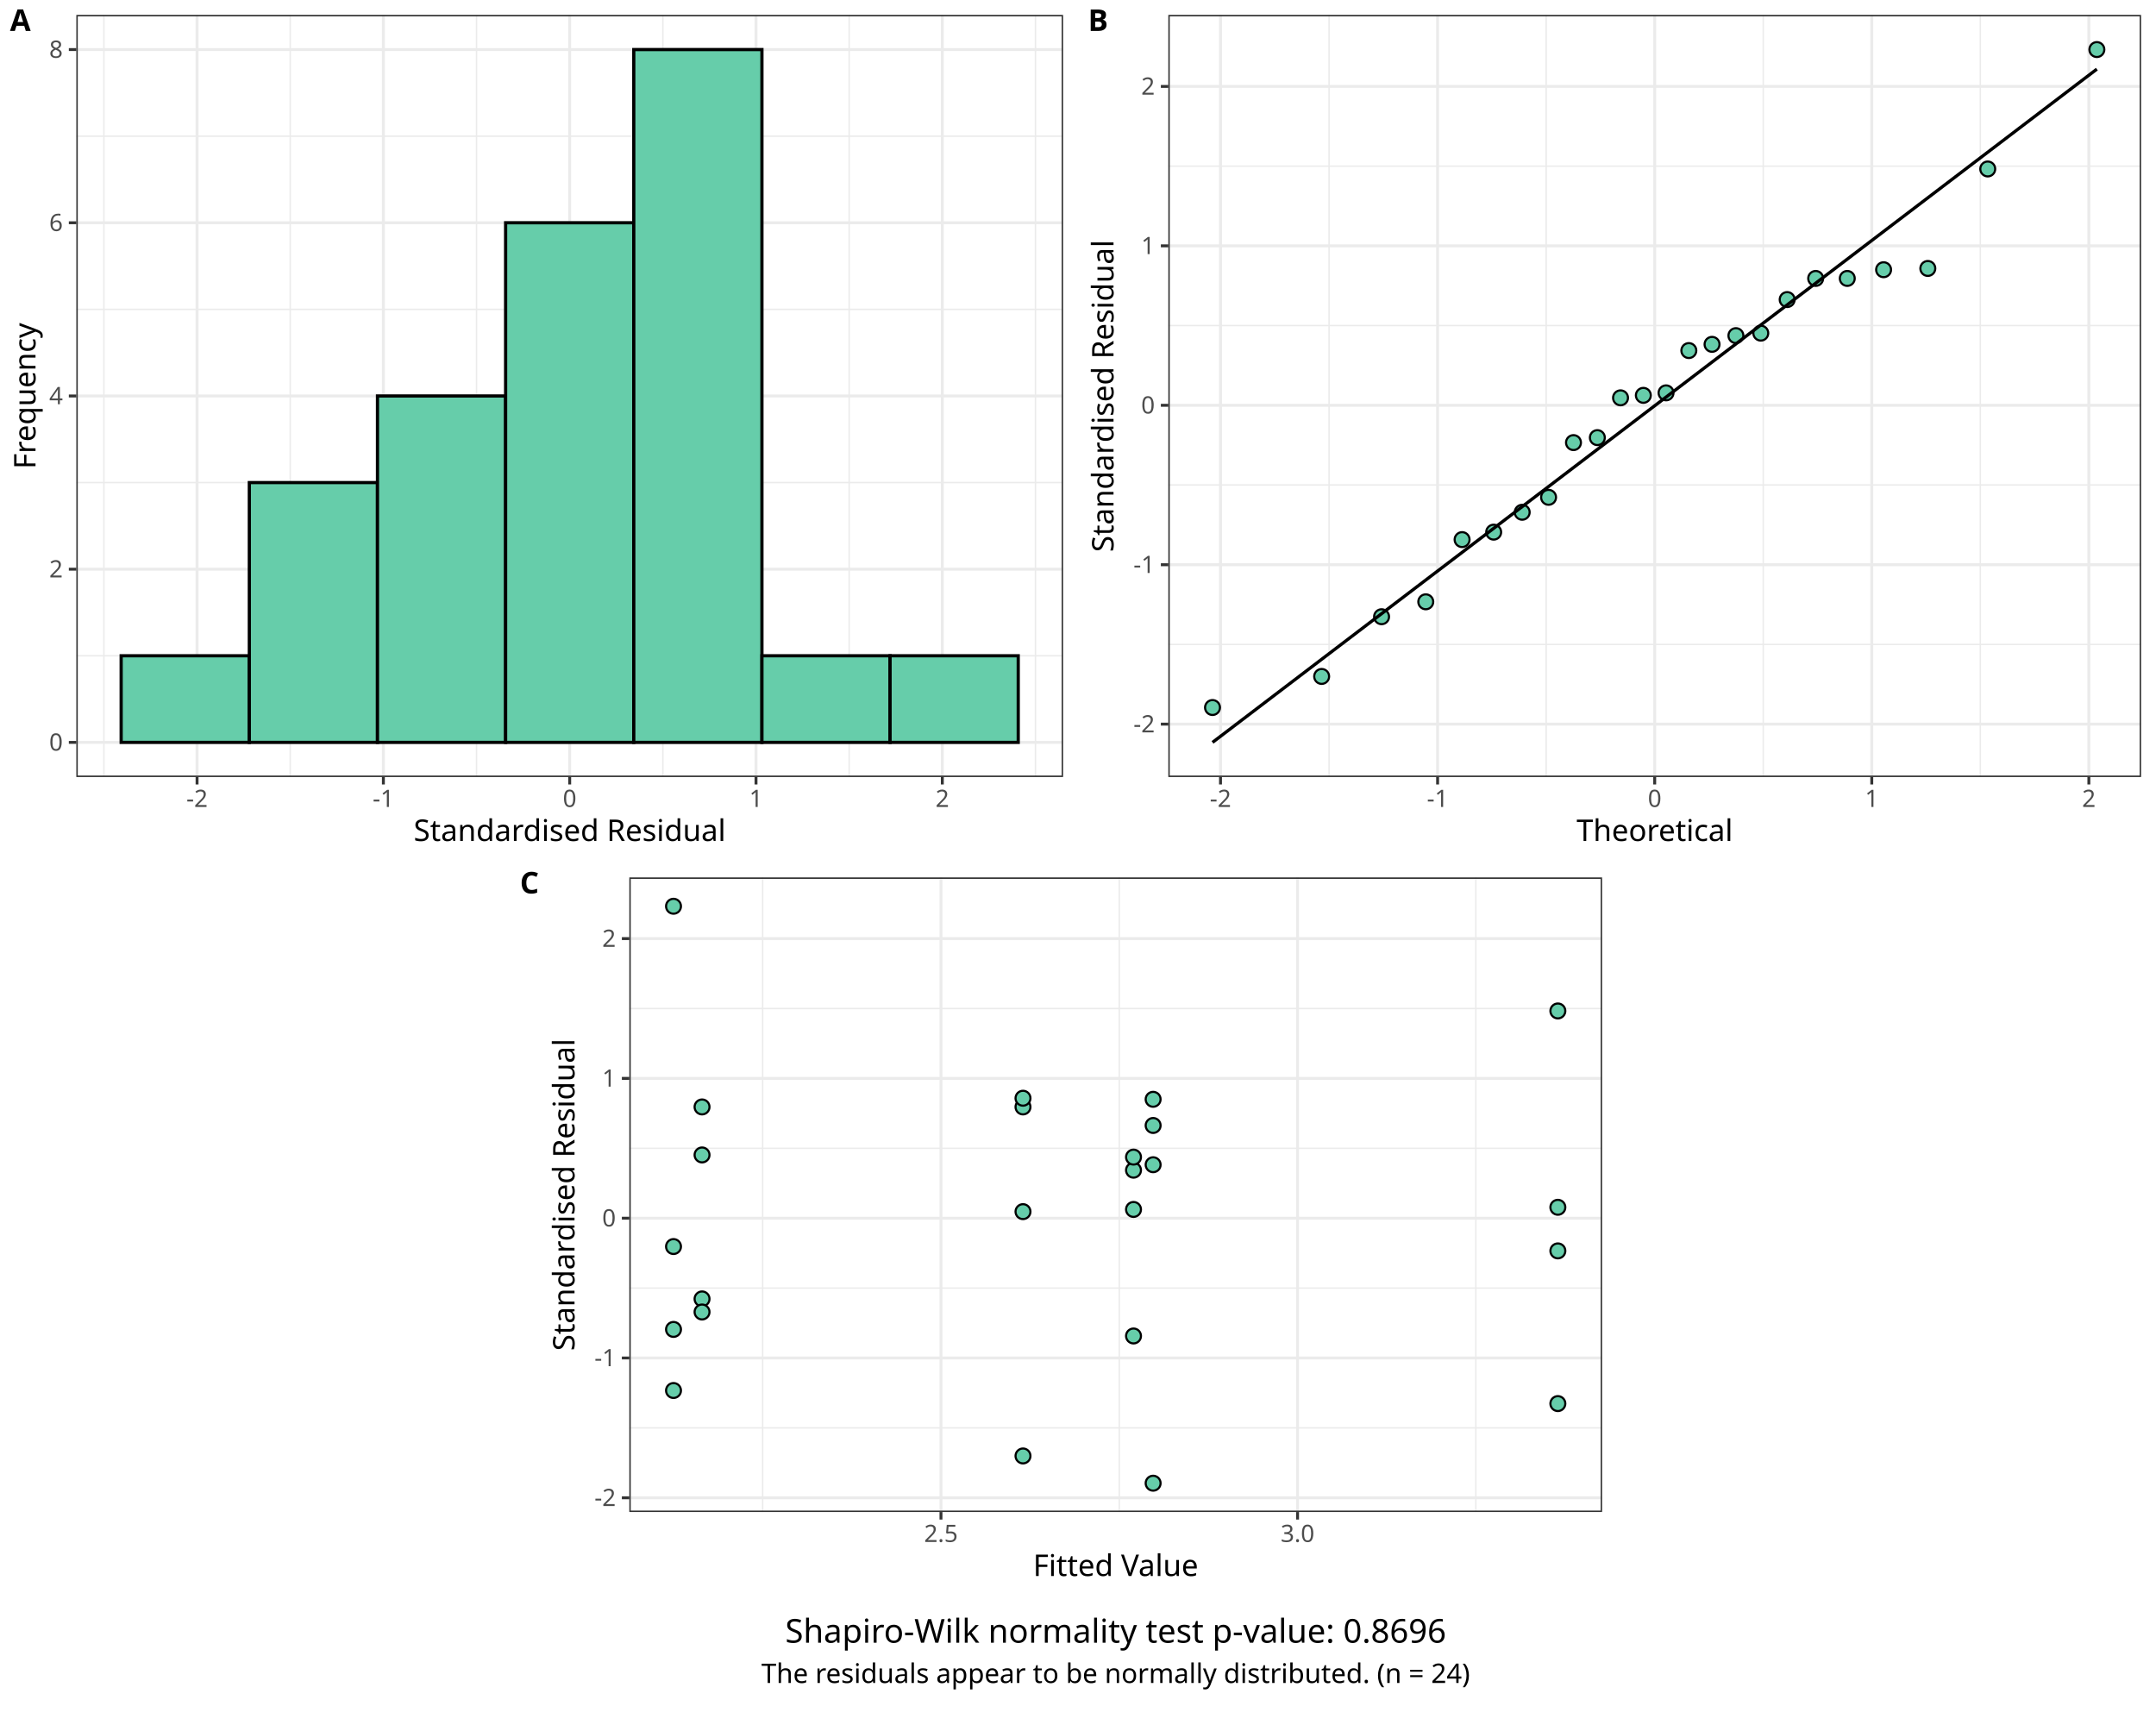
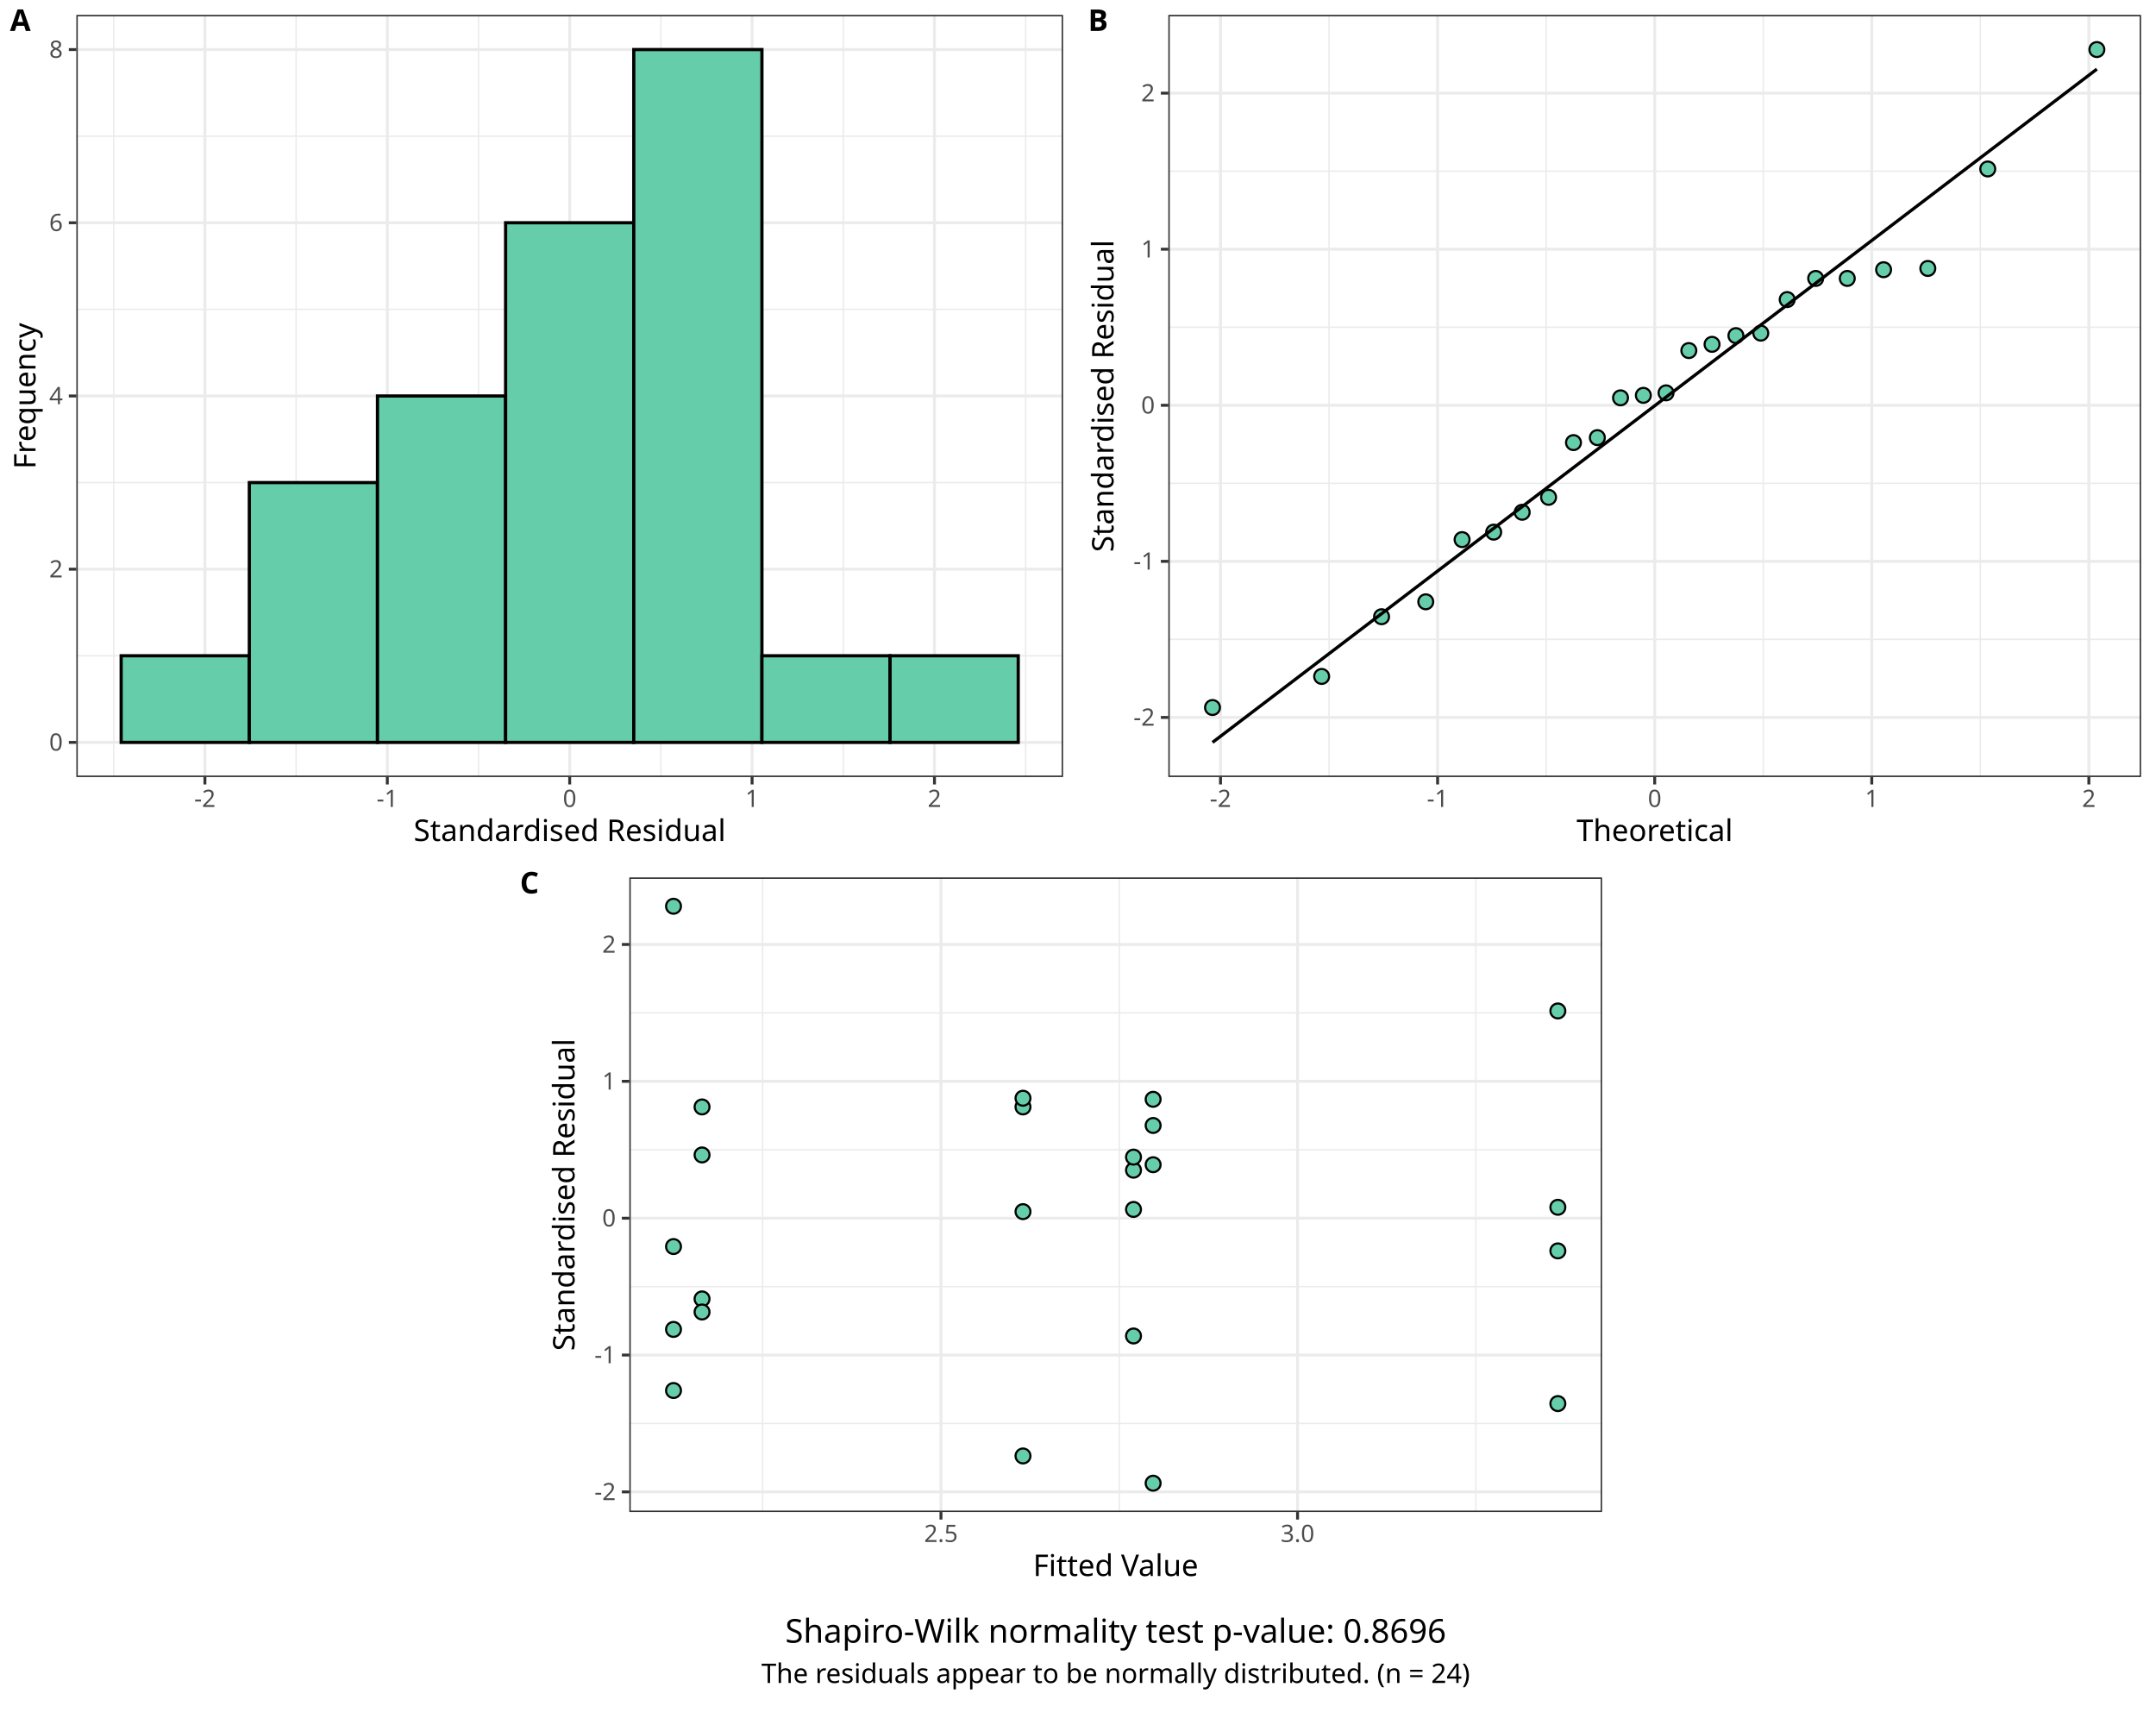
<svg xmlns="http://www.w3.org/2000/svg" class="svglite" data-engine-version="2.0" width="720.00pt" height="576.00pt" viewBox="0 0 720.00 576.00">
  <defs>
    <style type="text/css">
    .svglite line, .svglite polyline, .svglite polygon, .svglite path, .svglite rect, .svglite circle {
      fill: none;
      stroke: #000000;
      stroke-linecap: round;
      stroke-linejoin: round;
      stroke-miterlimit: 10.00;
    }
  </style>
  </defs>
  <rect width="100%" height="100%" style="stroke: none; fill: #FFFFFF;" />
  <defs>
    <clipPath id="cpMC4wMHw3MjAuMDB8MC4wMHw1NzYuMDA=">
      <rect x="0.00" y="0.00" width="720.00" height="576.00" />
    </clipPath>
  </defs>
  <g clip-path="url(#cpMC4wMHw3MjAuMDB8MC4wMHw1NzYuMDA=)">
</g>
  <defs>
    <clipPath id="cpMC4wMHw3MjAuMDB8MC4wMHwyODguMDA=">
      <rect x="0.00" y="0.00" width="720.00" height="288.00" />
    </clipPath>
  </defs>
  <g clip-path="url(#cpMC4wMHw3MjAuMDB8MC4wMHwyODguMDA=)">
</g>
  <g clip-path="url(#cpMC4wMHw3MjAuMDB8MC4wMHw1NzYuMDA=)">
</g>
  <defs>
    <clipPath id="cpMC4wMHwzNjAuMDB8MC4wMHwyODguMDA=">
      <rect x="0.00" y="0.00" width="360.00" height="288.00" />
    </clipPath>
  </defs>
  <g clip-path="url(#cpMC4wMHwzNjAuMDB8MC4wMHwyODguMDA=)">
    <rect x="-0" y="0.00" width="360.00" height="288.00" style="stroke-width: 0.97; stroke: #FFFFFF; fill: #FFFFFF;" />
  </g>
  <g clip-path="url(#cpMC4wMHw3MjAuMDB8MC4wMHw1NzYuMDA=)">
</g>
  <defs>
    <clipPath id="cpMjUuNDl8MzU1LjAyfDQuOTh8MjU5LjQ2">
      <rect x="25.49" y="4.98" width="329.53" height="254.48" />
    </clipPath>
  </defs>
  <g clip-path="url(#cpMjUuNDl8MzU1LjAyfDQuOTh8MjU5LjQ2)">
    <rect x="25.49" y="4.98" width="329.53" height="254.48" style="stroke-width: 0.97; stroke: none; fill: #FFFFFF;" />
    <polyline points="25.49,218.97 355.02,218.97 " style="stroke-width: 0.48; stroke: #EBEBEB; stroke-linecap: butt;" />
    <polyline points="25.49,161.14 355.02,161.14 " style="stroke-width: 0.48; stroke: #EBEBEB; stroke-linecap: butt;" />
    <polyline points="25.49,103.30 355.02,103.30 " style="stroke-width: 0.48; stroke: #EBEBEB; stroke-linecap: butt;" />
    <polyline points="25.49,45.47 355.02,45.47 " style="stroke-width: 0.48; stroke: #EBEBEB; stroke-linecap: butt;" />
-     <polyline points="34.70,259.46 34.70,4.98 " style="stroke-width: 0.48; stroke: #EBEBEB; stroke-linecap: butt;" />
-     <polyline points="96.92,259.46 96.92,4.98 " style="stroke-width: 0.48; stroke: #EBEBEB; stroke-linecap: butt;" />
-     <polyline points="159.14,259.46 159.14,4.98 " style="stroke-width: 0.48; stroke: #EBEBEB; stroke-linecap: butt;" />
-     <polyline points="221.36,259.46 221.36,4.98 " style="stroke-width: 0.48; stroke: #EBEBEB; stroke-linecap: butt;" />
-     <polyline points="283.58,259.46 283.58,4.98 " style="stroke-width: 0.48; stroke: #EBEBEB; stroke-linecap: butt;" />
-     <polyline points="345.80,259.46 345.80,4.98 " style="stroke-width: 0.48; stroke: #EBEBEB; stroke-linecap: butt;" />
+     <polyline points="37.98,259.46 37.98,4.98 " style="stroke-width: 0.48; stroke: #EBEBEB; stroke-linecap: butt;" />
+     <polyline points="98.89,259.46 98.89,4.98 " style="stroke-width: 0.48; stroke: #EBEBEB; stroke-linecap: butt;" />
+     <polyline points="159.80,259.46 159.80,4.98 " style="stroke-width: 0.48; stroke: #EBEBEB; stroke-linecap: butt;" />
+     <polyline points="220.71,259.46 220.71,4.98 " style="stroke-width: 0.48; stroke: #EBEBEB; stroke-linecap: butt;" />
+     <polyline points="281.62,259.46 281.62,4.98 " style="stroke-width: 0.48; stroke: #EBEBEB; stroke-linecap: butt;" />
+     <polyline points="342.53,259.46 342.53,4.98 " style="stroke-width: 0.48; stroke: #EBEBEB; stroke-linecap: butt;" />
    <polyline points="25.49,247.89 355.02,247.89 " style="stroke-width: 0.97; stroke: #EBEBEB; stroke-linecap: butt;" />
    <polyline points="25.49,190.06 355.02,190.06 " style="stroke-width: 0.97; stroke: #EBEBEB; stroke-linecap: butt;" />
    <polyline points="25.49,132.22 355.02,132.22 " style="stroke-width: 0.97; stroke: #EBEBEB; stroke-linecap: butt;" />
    <polyline points="25.49,74.38 355.02,74.38 " style="stroke-width: 0.97; stroke: #EBEBEB; stroke-linecap: butt;" />
    <polyline points="25.49,16.55 355.02,16.55 " style="stroke-width: 0.97; stroke: #EBEBEB; stroke-linecap: butt;" />
-     <polyline points="65.81,259.46 65.81,4.98 " style="stroke-width: 0.97; stroke: #EBEBEB; stroke-linecap: butt;" />
-     <polyline points="128.03,259.46 128.03,4.98 " style="stroke-width: 0.97; stroke: #EBEBEB; stroke-linecap: butt;" />
+     <polyline points="68.43,259.46 68.43,4.98 " style="stroke-width: 0.97; stroke: #EBEBEB; stroke-linecap: butt;" />
+     <polyline points="129.34,259.46 129.34,4.98 " style="stroke-width: 0.97; stroke: #EBEBEB; stroke-linecap: butt;" />
    <polyline points="190.25,259.46 190.25,4.98 " style="stroke-width: 0.97; stroke: #EBEBEB; stroke-linecap: butt;" />
-     <polyline points="252.47,259.46 252.47,4.98 " style="stroke-width: 0.97; stroke: #EBEBEB; stroke-linecap: butt;" />
-     <polyline points="314.69,259.46 314.69,4.98 " style="stroke-width: 0.97; stroke: #EBEBEB; stroke-linecap: butt;" />
+     <polyline points="251.16,259.46 251.16,4.98 " style="stroke-width: 0.97; stroke: #EBEBEB; stroke-linecap: butt;" />
+     <polyline points="312.07,259.46 312.07,4.98 " style="stroke-width: 0.97; stroke: #EBEBEB; stroke-linecap: butt;" />
    <rect x="40.46" y="218.97" width="42.80" height="28.92" style="stroke-width: 1.07; stroke-linecap: butt; stroke-linejoin: miter; fill: #66CDAA;" />
    <rect x="83.26" y="161.14" width="42.80" height="86.75" style="stroke-width: 1.07; stroke-linecap: butt; stroke-linejoin: miter; fill: #66CDAA;" />
    <rect x="126.06" y="132.22" width="42.80" height="115.67" style="stroke-width: 1.07; stroke-linecap: butt; stroke-linejoin: miter; fill: #66CDAA;" />
    <rect x="168.85" y="74.38" width="42.80" height="173.51" style="stroke-width: 1.07; stroke-linecap: butt; stroke-linejoin: miter; fill: #66CDAA;" />
    <rect x="211.65" y="16.55" width="42.80" height="231.34" style="stroke-width: 1.07; stroke-linecap: butt; stroke-linejoin: miter; fill: #66CDAA;" />
    <rect x="254.45" y="218.97" width="42.80" height="28.92" style="stroke-width: 1.07; stroke-linecap: butt; stroke-linejoin: miter; fill: #66CDAA;" />
    <rect x="297.24" y="218.97" width="42.80" height="28.92" style="stroke-width: 1.07; stroke-linecap: butt; stroke-linejoin: miter; fill: #66CDAA;" />
    <rect x="25.49" y="4.98" width="329.53" height="254.48" style="stroke-width: 0.97; stroke: #333333;" />
  </g>
  <g clip-path="url(#cpMC4wMHw3MjAuMDB8MC4wMHw1NzYuMDA=)">
    <text x="21.00" y="250.64" text-anchor="end" style="font-size: 8.00px; fill: #4D4D4D; font-family: sans;" textLength="4.45px" lengthAdjust="spacingAndGlyphs">0</text>
    <text x="21.00" y="192.81" text-anchor="end" style="font-size: 8.00px; fill: #4D4D4D; font-family: sans;" textLength="4.45px" lengthAdjust="spacingAndGlyphs">2</text>
    <text x="21.00" y="134.97" text-anchor="end" style="font-size: 8.00px; fill: #4D4D4D; font-family: sans;" textLength="4.45px" lengthAdjust="spacingAndGlyphs">4</text>
    <text x="21.00" y="77.14" text-anchor="end" style="font-size: 8.00px; fill: #4D4D4D; font-family: sans;" textLength="4.45px" lengthAdjust="spacingAndGlyphs">6</text>
    <text x="21.00" y="19.30" text-anchor="end" style="font-size: 8.00px; fill: #4D4D4D; font-family: sans;" textLength="4.45px" lengthAdjust="spacingAndGlyphs">8</text>
    <polyline points="22.99,247.89 25.49,247.89 " style="stroke-width: 0.97; stroke: #333333; stroke-linecap: butt;" />
    <polyline points="22.99,190.06 25.49,190.06 " style="stroke-width: 0.97; stroke: #333333; stroke-linecap: butt;" />
    <polyline points="22.99,132.22 25.49,132.22 " style="stroke-width: 0.97; stroke: #333333; stroke-linecap: butt;" />
    <polyline points="22.99,74.38 25.49,74.38 " style="stroke-width: 0.97; stroke: #333333; stroke-linecap: butt;" />
    <polyline points="22.99,16.55 25.49,16.55 " style="stroke-width: 0.97; stroke: #333333; stroke-linecap: butt;" />
-     <polyline points="65.81,261.95 65.81,259.46 " style="stroke-width: 0.97; stroke: #333333; stroke-linecap: butt;" />
-     <polyline points="128.03,261.95 128.03,259.46 " style="stroke-width: 0.97; stroke: #333333; stroke-linecap: butt;" />
+     <polyline points="68.43,261.95 68.43,259.46 " style="stroke-width: 0.97; stroke: #333333; stroke-linecap: butt;" />
+     <polyline points="129.34,261.95 129.34,259.46 " style="stroke-width: 0.97; stroke: #333333; stroke-linecap: butt;" />
    <polyline points="190.25,261.95 190.25,259.46 " style="stroke-width: 0.97; stroke: #333333; stroke-linecap: butt;" />
-     <polyline points="252.47,261.95 252.47,259.46 " style="stroke-width: 0.97; stroke: #333333; stroke-linecap: butt;" />
-     <polyline points="314.69,261.95 314.69,259.46 " style="stroke-width: 0.97; stroke: #333333; stroke-linecap: butt;" />
-     <text x="65.81" y="269.45" text-anchor="middle" style="font-size: 8.00px; fill: #4D4D4D; font-family: sans;" textLength="7.11px" lengthAdjust="spacingAndGlyphs">-2</text>
-     <text x="128.03" y="269.45" text-anchor="middle" style="font-size: 8.00px; fill: #4D4D4D; font-family: sans;" textLength="7.11px" lengthAdjust="spacingAndGlyphs">-1</text>
+     <polyline points="251.16,261.95 251.16,259.46 " style="stroke-width: 0.97; stroke: #333333; stroke-linecap: butt;" />
+     <polyline points="312.07,261.95 312.07,259.46 " style="stroke-width: 0.97; stroke: #333333; stroke-linecap: butt;" />
+     <text x="68.43" y="269.45" text-anchor="middle" style="font-size: 8.00px; fill: #4D4D4D; font-family: sans;" textLength="7.11px" lengthAdjust="spacingAndGlyphs">-2</text>
+     <text x="129.34" y="269.45" text-anchor="middle" style="font-size: 8.00px; fill: #4D4D4D; font-family: sans;" textLength="7.11px" lengthAdjust="spacingAndGlyphs">-1</text>
    <text x="190.25" y="269.45" text-anchor="middle" style="font-size: 8.00px; fill: #4D4D4D; font-family: sans;" textLength="4.45px" lengthAdjust="spacingAndGlyphs">0</text>
-     <text x="252.47" y="269.45" text-anchor="middle" style="font-size: 8.00px; fill: #4D4D4D; font-family: sans;" textLength="4.45px" lengthAdjust="spacingAndGlyphs">1</text>
-     <text x="314.69" y="269.45" text-anchor="middle" style="font-size: 8.00px; fill: #4D4D4D; font-family: sans;" textLength="4.45px" lengthAdjust="spacingAndGlyphs">2</text>
+     <text x="251.16" y="269.45" text-anchor="middle" style="font-size: 8.00px; fill: #4D4D4D; font-family: sans;" textLength="4.45px" lengthAdjust="spacingAndGlyphs">1</text>
+     <text x="312.07" y="269.45" text-anchor="middle" style="font-size: 8.00px; fill: #4D4D4D; font-family: sans;" textLength="4.45px" lengthAdjust="spacingAndGlyphs">2</text>
    <text x="190.25" y="280.82" text-anchor="middle" style="font-size: 10.00px; font-family: sans;" textLength="100.63px" lengthAdjust="spacingAndGlyphs">Standardised Residual</text>
    <text transform="translate(11.86,132.22) rotate(-90)" text-anchor="middle" style="font-size: 10.00px; font-family: sans;" textLength="47.26px" lengthAdjust="spacingAndGlyphs">Frequency</text>
    <text x="3.34" y="10.32" style="font-size: 10.00px; font-weight: bold; font-family: sans;" textLength="6.67px" lengthAdjust="spacingAndGlyphs">A</text>
  </g>
  <defs>
    <clipPath id="cpMzYwLjAwfDcyMC4wMHwwLjAwfDI4OC4wMA==">
      <rect x="360.00" y="0.00" width="360.00" height="288.00" />
    </clipPath>
  </defs>
  <g clip-path="url(#cpMzYwLjAwfDcyMC4wMHwwLjAwfDI4OC4wMA==)">
    <rect x="360.00" y="0.00" width="360.00" height="288.00" style="stroke-width: 0.97; stroke: #FFFFFF; fill: #FFFFFF;" />
  </g>
  <g clip-path="url(#cpMC4wMHw3MjAuMDB8MC4wMHw1NzYuMDA=)">
</g>
  <defs>
    <clipPath id="cpMzkwLjE2fDcxNS4wMnw0Ljk4fDI1OS40Ng==">
      <rect x="390.16" y="4.98" width="324.86" height="254.48" />
    </clipPath>
  </defs>
  <g clip-path="url(#cpMzkwLjE2fDcxNS4wMnw0Ljk4fDI1OS40Ng==)">
    <rect x="390.16" y="4.98" width="324.86" height="254.48" style="stroke-width: 0.97; stroke: none; fill: #FFFFFF;" />
-     <polyline points="390.16,215.18 715.02,215.18 " style="stroke-width: 0.48; stroke: #EBEBEB; stroke-linecap: butt;" />
-     <polyline points="390.16,161.95 715.02,161.95 " style="stroke-width: 0.48; stroke: #EBEBEB; stroke-linecap: butt;" />
-     <polyline points="390.16,108.71 715.02,108.71 " style="stroke-width: 0.48; stroke: #EBEBEB; stroke-linecap: butt;" />
-     <polyline points="390.16,55.48 715.02,55.48 " style="stroke-width: 0.48; stroke: #EBEBEB; stroke-linecap: butt;" />
+     <polyline points="390.16,213.50 715.02,213.50 " style="stroke-width: 0.48; stroke: #EBEBEB; stroke-linecap: butt;" />
+     <polyline points="390.16,161.39 715.02,161.39 " style="stroke-width: 0.48; stroke: #EBEBEB; stroke-linecap: butt;" />
+     <polyline points="390.16,109.27 715.02,109.27 " style="stroke-width: 0.48; stroke: #EBEBEB; stroke-linecap: butt;" />
+     <polyline points="390.16,57.16 715.02,57.16 " style="stroke-width: 0.48; stroke: #EBEBEB; stroke-linecap: butt;" />
+     <polyline points="390.16,5.04 715.02,5.04 " style="stroke-width: 0.48; stroke: #EBEBEB; stroke-linecap: butt;" />
    <polyline points="443.84,259.46 443.84,4.98 " style="stroke-width: 0.48; stroke: #EBEBEB; stroke-linecap: butt;" />
    <polyline points="516.34,259.46 516.34,4.98 " style="stroke-width: 0.48; stroke: #EBEBEB; stroke-linecap: butt;" />
    <polyline points="588.84,259.46 588.84,4.98 " style="stroke-width: 0.48; stroke: #EBEBEB; stroke-linecap: butt;" />
    <polyline points="661.33,259.46 661.33,4.98 " style="stroke-width: 0.48; stroke: #EBEBEB; stroke-linecap: butt;" />
-     <polyline points="390.16,241.80 715.02,241.80 " style="stroke-width: 0.97; stroke: #EBEBEB; stroke-linecap: butt;" />
-     <polyline points="390.16,188.57 715.02,188.57 " style="stroke-width: 0.97; stroke: #EBEBEB; stroke-linecap: butt;" />
+     <polyline points="390.16,239.56 715.02,239.56 " style="stroke-width: 0.97; stroke: #EBEBEB; stroke-linecap: butt;" />
+     <polyline points="390.16,187.44 715.02,187.44 " style="stroke-width: 0.97; stroke: #EBEBEB; stroke-linecap: butt;" />
    <polyline points="390.16,135.33 715.02,135.33 " style="stroke-width: 0.97; stroke: #EBEBEB; stroke-linecap: butt;" />
-     <polyline points="390.16,82.09 715.02,82.09 " style="stroke-width: 0.97; stroke: #EBEBEB; stroke-linecap: butt;" />
-     <polyline points="390.16,28.86 715.02,28.86 " style="stroke-width: 0.97; stroke: #EBEBEB; stroke-linecap: butt;" />
+     <polyline points="390.16,83.21 715.02,83.21 " style="stroke-width: 0.97; stroke: #EBEBEB; stroke-linecap: butt;" />
+     <polyline points="390.16,31.10 715.02,31.10 " style="stroke-width: 0.97; stroke: #EBEBEB; stroke-linecap: butt;" />
    <polyline points="407.59,259.46 407.59,4.98 " style="stroke-width: 0.97; stroke: #EBEBEB; stroke-linecap: butt;" />
    <polyline points="480.09,259.46 480.09,4.98 " style="stroke-width: 0.97; stroke: #EBEBEB; stroke-linecap: butt;" />
    <polyline points="552.59,259.46 552.59,4.98 " style="stroke-width: 0.97; stroke: #EBEBEB; stroke-linecap: butt;" />
    <polyline points="625.08,259.46 625.08,4.98 " style="stroke-width: 0.97; stroke: #EBEBEB; stroke-linecap: butt;" />
    <polyline points="697.58,259.46 697.58,4.98 " style="stroke-width: 0.97; stroke: #EBEBEB; stroke-linecap: butt;" />
    <circle cx="404.92" cy="236.25" r="2.49" style="stroke-width: 0.71; fill: #66CDAA;" />
    <circle cx="441.37" cy="225.87" r="2.49" style="stroke-width: 0.71; fill: #66CDAA;" />
    <circle cx="461.38" cy="205.93" r="2.49" style="stroke-width: 0.71; fill: #66CDAA;" />
    <circle cx="476.14" cy="200.95" r="2.49" style="stroke-width: 0.71; fill: #66CDAA;" />
    <circle cx="488.27" cy="180.18" r="2.49" style="stroke-width: 0.71; fill: #66CDAA;" />
    <circle cx="498.82" cy="177.69" r="2.49" style="stroke-width: 0.71; fill: #66CDAA;" />
    <circle cx="508.34" cy="171.05" r="2.49" style="stroke-width: 0.71; fill: #66CDAA;" />
    <circle cx="517.15" cy="166.06" r="2.49" style="stroke-width: 0.71; fill: #66CDAA;" />
    <circle cx="525.47" cy="147.79" r="2.49" style="stroke-width: 0.71; fill: #66CDAA;" />
    <circle cx="533.44" cy="146.13" r="2.49" style="stroke-width: 0.71; fill: #66CDAA;" />
    <circle cx="541.18" cy="132.84" r="2.49" style="stroke-width: 0.71; fill: #66CDAA;" />
    <circle cx="548.80" cy="132.01" r="2.49" style="stroke-width: 0.71; fill: #66CDAA;" />
    <circle cx="556.38" cy="131.18" r="2.49" style="stroke-width: 0.71; fill: #66CDAA;" />
    <circle cx="563.99" cy="117.06" r="2.49" style="stroke-width: 0.71; fill: #66CDAA;" />
    <circle cx="571.74" cy="114.98" r="2.49" style="stroke-width: 0.71; fill: #66CDAA;" />
    <circle cx="579.71" cy="112.07" r="2.49" style="stroke-width: 0.71; fill: #66CDAA;" />
    <circle cx="588.02" cy="111.24" r="2.49" style="stroke-width: 0.71; fill: #66CDAA;" />
    <circle cx="596.83" cy="100.03" r="2.49" style="stroke-width: 0.71; fill: #66CDAA;" />
    <circle cx="606.35" cy="92.97" r="2.49" style="stroke-width: 0.71; fill: #66CDAA;" />
    <circle cx="616.90" cy="92.97" r="2.49" style="stroke-width: 0.71; fill: #66CDAA;" />
    <circle cx="629.03" cy="90.06" r="2.49" style="stroke-width: 0.71; fill: #66CDAA;" />
    <circle cx="643.80" cy="89.64" r="2.49" style="stroke-width: 0.71; fill: #66CDAA;" />
    <circle cx="663.81" cy="56.42" r="2.49" style="stroke-width: 0.71; fill: #66CDAA;" />
    <circle cx="700.25" cy="16.55" r="2.49" style="stroke-width: 0.71; fill: #66CDAA;" />
    <polyline points="404.92,247.89 700.25,23.08 " style="stroke-width: 1.07; stroke-linecap: butt;" />
    <rect x="390.16" y="4.98" width="324.86" height="254.48" style="stroke-width: 0.97; stroke: #333333;" />
  </g>
  <g clip-path="url(#cpMC4wMHw3MjAuMDB8MC4wMHw1NzYuMDA=)">
-     <text x="385.67" y="244.55" text-anchor="end" style="font-size: 8.00px; fill: #4D4D4D; font-family: sans;" textLength="7.11px" lengthAdjust="spacingAndGlyphs">-2</text>
-     <text x="385.67" y="191.32" text-anchor="end" style="font-size: 8.00px; fill: #4D4D4D; font-family: sans;" textLength="7.11px" lengthAdjust="spacingAndGlyphs">-1</text>
+     <text x="385.67" y="242.31" text-anchor="end" style="font-size: 8.00px; fill: #4D4D4D; font-family: sans;" textLength="7.11px" lengthAdjust="spacingAndGlyphs">-2</text>
+     <text x="385.67" y="190.20" text-anchor="end" style="font-size: 8.00px; fill: #4D4D4D; font-family: sans;" textLength="7.11px" lengthAdjust="spacingAndGlyphs">-1</text>
    <text x="385.67" y="138.08" text-anchor="end" style="font-size: 8.00px; fill: #4D4D4D; font-family: sans;" textLength="4.45px" lengthAdjust="spacingAndGlyphs">0</text>
-     <text x="385.67" y="84.85" text-anchor="end" style="font-size: 8.00px; fill: #4D4D4D; font-family: sans;" textLength="4.45px" lengthAdjust="spacingAndGlyphs">1</text>
-     <text x="385.67" y="31.61" text-anchor="end" style="font-size: 8.00px; fill: #4D4D4D; font-family: sans;" textLength="4.45px" lengthAdjust="spacingAndGlyphs">2</text>
-     <polyline points="387.67,241.80 390.16,241.80 " style="stroke-width: 0.97; stroke: #333333; stroke-linecap: butt;" />
-     <polyline points="387.67,188.57 390.16,188.57 " style="stroke-width: 0.97; stroke: #333333; stroke-linecap: butt;" />
+     <text x="385.67" y="85.97" text-anchor="end" style="font-size: 8.00px; fill: #4D4D4D; font-family: sans;" textLength="4.45px" lengthAdjust="spacingAndGlyphs">1</text>
+     <text x="385.67" y="33.85" text-anchor="end" style="font-size: 8.00px; fill: #4D4D4D; font-family: sans;" textLength="4.45px" lengthAdjust="spacingAndGlyphs">2</text>
+     <polyline points="387.67,239.56 390.16,239.56 " style="stroke-width: 0.97; stroke: #333333; stroke-linecap: butt;" />
+     <polyline points="387.67,187.44 390.16,187.44 " style="stroke-width: 0.97; stroke: #333333; stroke-linecap: butt;" />
    <polyline points="387.67,135.33 390.16,135.33 " style="stroke-width: 0.97; stroke: #333333; stroke-linecap: butt;" />
-     <polyline points="387.67,82.09 390.16,82.09 " style="stroke-width: 0.97; stroke: #333333; stroke-linecap: butt;" />
-     <polyline points="387.67,28.86 390.16,28.86 " style="stroke-width: 0.97; stroke: #333333; stroke-linecap: butt;" />
+     <polyline points="387.67,83.21 390.16,83.21 " style="stroke-width: 0.97; stroke: #333333; stroke-linecap: butt;" />
+     <polyline points="387.67,31.10 390.16,31.10 " style="stroke-width: 0.97; stroke: #333333; stroke-linecap: butt;" />
    <polyline points="407.59,261.95 407.59,259.46 " style="stroke-width: 0.97; stroke: #333333; stroke-linecap: butt;" />
    <polyline points="480.09,261.95 480.09,259.46 " style="stroke-width: 0.97; stroke: #333333; stroke-linecap: butt;" />
    <polyline points="552.59,261.95 552.59,259.46 " style="stroke-width: 0.97; stroke: #333333; stroke-linecap: butt;" />
    <polyline points="625.08,261.95 625.08,259.46 " style="stroke-width: 0.97; stroke: #333333; stroke-linecap: butt;" />
    <polyline points="697.58,261.95 697.58,259.46 " style="stroke-width: 0.97; stroke: #333333; stroke-linecap: butt;" />
    <text x="407.59" y="269.45" text-anchor="middle" style="font-size: 8.00px; fill: #4D4D4D; font-family: sans;" textLength="7.11px" lengthAdjust="spacingAndGlyphs">-2</text>
    <text x="480.09" y="269.45" text-anchor="middle" style="font-size: 8.00px; fill: #4D4D4D; font-family: sans;" textLength="7.11px" lengthAdjust="spacingAndGlyphs">-1</text>
    <text x="552.59" y="269.45" text-anchor="middle" style="font-size: 8.00px; fill: #4D4D4D; font-family: sans;" textLength="4.45px" lengthAdjust="spacingAndGlyphs">0</text>
    <text x="625.08" y="269.45" text-anchor="middle" style="font-size: 8.00px; fill: #4D4D4D; font-family: sans;" textLength="4.45px" lengthAdjust="spacingAndGlyphs">1</text>
    <text x="697.58" y="269.45" text-anchor="middle" style="font-size: 8.00px; fill: #4D4D4D; font-family: sans;" textLength="4.45px" lengthAdjust="spacingAndGlyphs">2</text>
    <text x="552.59" y="280.82" text-anchor="middle" style="font-size: 10.00px; font-family: sans;" textLength="49.47px" lengthAdjust="spacingAndGlyphs">Theoretical</text>
    <text transform="translate(371.86,132.22) rotate(-90)" text-anchor="middle" style="font-size: 10.00px; font-family: sans;" textLength="100.63px" lengthAdjust="spacingAndGlyphs">Standardised Residual</text>
    <text x="363.34" y="10.32" style="font-size: 10.00px; font-weight: bold; font-family: sans;" textLength="6.67px" lengthAdjust="spacingAndGlyphs">B</text>
  </g>
  <defs>
    <clipPath id="cpMC4wMHw3MjAuMDB8Mjg4LjAwfDU3Ni4wMA==">
      <rect x="0.00" y="288.00" width="720.00" height="288.00" />
    </clipPath>
  </defs>
  <g clip-path="url(#cpMC4wMHw3MjAuMDB8Mjg4LjAwfDU3Ni4wMA==)">
</g>
  <g clip-path="url(#cpMC4wMHw3MjAuMDB8MC4wMHw1NzYuMDA=)">
</g>
  <defs>
    <clipPath id="cpMTgwLjAwfDU0MC4wMHwyODguMDB8NTc2LjAw">
      <rect x="180.00" y="288.00" width="360.00" height="288.00" />
    </clipPath>
  </defs>
  <g clip-path="url(#cpMTgwLjAwfDU0MC4wMHwyODguMDB8NTc2LjAw)">
    <rect x="180.00" y="288.00" width="360.00" height="288.00" style="stroke-width: 0.97; stroke: #FFFFFF; fill: #FFFFFF;" />
  </g>
  <g clip-path="url(#cpMC4wMHw3MjAuMDB8MC4wMHw1NzYuMDA=)">
</g>
  <defs>
    <clipPath id="cpMjEwLjE2fDUzNS4wMnwyOTIuOTh8NTA0Ljg5">
      <rect x="210.16" y="292.98" width="324.86" height="211.91" />
    </clipPath>
  </defs>
  <g clip-path="url(#cpMjEwLjE2fDUzNS4wMnwyOTIuOTh8NTA0Ljg5)">
    <rect x="210.16" y="292.98" width="324.86" height="211.91" style="stroke-width: 0.97; stroke: none; fill: #FFFFFF;" />
-     <polyline points="210.16,476.79 535.02,476.79 " style="stroke-width: 0.48; stroke: #EBEBEB; stroke-linecap: butt;" />
-     <polyline points="210.16,430.11 535.02,430.11 " style="stroke-width: 0.48; stroke: #EBEBEB; stroke-linecap: butt;" />
-     <polyline points="210.16,383.43 535.02,383.43 " style="stroke-width: 0.48; stroke: #EBEBEB; stroke-linecap: butt;" />
-     <polyline points="210.16,336.75 535.02,336.75 " style="stroke-width: 0.48; stroke: #EBEBEB; stroke-linecap: butt;" />
+     <polyline points="210.16,475.31 535.02,475.31 " style="stroke-width: 0.48; stroke: #EBEBEB; stroke-linecap: butt;" />
+     <polyline points="210.16,429.62 535.02,429.62 " style="stroke-width: 0.48; stroke: #EBEBEB; stroke-linecap: butt;" />
+     <polyline points="210.16,383.92 535.02,383.92 " style="stroke-width: 0.48; stroke: #EBEBEB; stroke-linecap: butt;" />
+     <polyline points="210.16,338.22 535.02,338.22 " style="stroke-width: 0.48; stroke: #EBEBEB; stroke-linecap: butt;" />
    <polyline points="254.69,504.89 254.69,292.98 " style="stroke-width: 0.48; stroke: #EBEBEB; stroke-linecap: butt;" />
    <polyline points="373.78,504.89 373.78,292.98 " style="stroke-width: 0.48; stroke: #EBEBEB; stroke-linecap: butt;" />
    <polyline points="492.86,504.89 492.86,292.98 " style="stroke-width: 0.48; stroke: #EBEBEB; stroke-linecap: butt;" />
-     <polyline points="210.16,500.13 535.02,500.13 " style="stroke-width: 0.97; stroke: #EBEBEB; stroke-linecap: butt;" />
-     <polyline points="210.16,453.45 535.02,453.45 " style="stroke-width: 0.97; stroke: #EBEBEB; stroke-linecap: butt;" />
+     <polyline points="210.16,498.16 535.02,498.16 " style="stroke-width: 0.97; stroke: #EBEBEB; stroke-linecap: butt;" />
+     <polyline points="210.16,452.47 535.02,452.47 " style="stroke-width: 0.97; stroke: #EBEBEB; stroke-linecap: butt;" />
    <polyline points="210.16,406.77 535.02,406.77 " style="stroke-width: 0.97; stroke: #EBEBEB; stroke-linecap: butt;" />
-     <polyline points="210.16,360.09 535.02,360.09 " style="stroke-width: 0.97; stroke: #EBEBEB; stroke-linecap: butt;" />
-     <polyline points="210.16,313.41 535.02,313.41 " style="stroke-width: 0.97; stroke: #EBEBEB; stroke-linecap: butt;" />
+     <polyline points="210.16,361.07 535.02,361.07 " style="stroke-width: 0.97; stroke: #EBEBEB; stroke-linecap: butt;" />
+     <polyline points="210.16,315.37 535.02,315.37 " style="stroke-width: 0.97; stroke: #EBEBEB; stroke-linecap: butt;" />
    <polyline points="314.24,504.89 314.24,292.98 " style="stroke-width: 0.97; stroke: #EBEBEB; stroke-linecap: butt;" />
    <polyline points="433.32,504.89 433.32,292.98 " style="stroke-width: 0.97; stroke: #EBEBEB; stroke-linecap: butt;" />
    <circle cx="385.09" cy="388.92" r="2.49" style="stroke-width: 0.71; fill: #66CDAA;" />
    <circle cx="341.63" cy="404.58" r="2.49" style="stroke-width: 0.71; fill: #66CDAA;" />
    <circle cx="341.63" cy="369.62" r="2.49" style="stroke-width: 0.71; fill: #66CDAA;" />
    <circle cx="385.09" cy="375.81" r="2.49" style="stroke-width: 0.71; fill: #66CDAA;" />
    <circle cx="378.54" cy="403.85" r="2.49" style="stroke-width: 0.71; fill: #66CDAA;" />
    <circle cx="234.45" cy="369.62" r="2.49" style="stroke-width: 0.71; fill: #66CDAA;" />
    <circle cx="378.54" cy="446.10" r="2.49" style="stroke-width: 0.71; fill: #66CDAA;" />
    <circle cx="224.92" cy="464.31" r="2.49" style="stroke-width: 0.71; fill: #66CDAA;" />
    <circle cx="520.25" cy="403.13" r="2.49" style="stroke-width: 0.71; fill: #66CDAA;" />
    <circle cx="378.54" cy="390.74" r="2.49" style="stroke-width: 0.71; fill: #66CDAA;" />
    <circle cx="520.25" cy="417.69" r="2.49" style="stroke-width: 0.71; fill: #66CDAA;" />
    <circle cx="341.63" cy="486.16" r="2.49" style="stroke-width: 0.71; fill: #66CDAA;" />
    <circle cx="341.63" cy="366.71" r="2.49" style="stroke-width: 0.71; fill: #66CDAA;" />
    <circle cx="378.54" cy="386.37" r="2.49" style="stroke-width: 0.71; fill: #66CDAA;" />
    <circle cx="385.09" cy="495.26" r="2.49" style="stroke-width: 0.71; fill: #66CDAA;" />
    <circle cx="385.09" cy="367.07" r="2.49" style="stroke-width: 0.71; fill: #66CDAA;" />
    <circle cx="224.92" cy="443.91" r="2.49" style="stroke-width: 0.71; fill: #66CDAA;" />
    <circle cx="234.45" cy="433.72" r="2.49" style="stroke-width: 0.71; fill: #66CDAA;" />
    <circle cx="224.92" cy="302.61" r="2.49" style="stroke-width: 0.71; fill: #66CDAA;" />
    <circle cx="234.45" cy="385.65" r="2.49" style="stroke-width: 0.71; fill: #66CDAA;" />
    <circle cx="224.92" cy="416.24" r="2.49" style="stroke-width: 0.71; fill: #66CDAA;" />
    <circle cx="520.25" cy="337.57" r="2.49" style="stroke-width: 0.71; fill: #66CDAA;" />
    <circle cx="520.25" cy="468.68" r="2.49" style="stroke-width: 0.71; fill: #66CDAA;" />
    <circle cx="234.45" cy="438.09" r="2.49" style="stroke-width: 0.71; fill: #66CDAA;" />
    <rect x="210.16" y="292.98" width="324.86" height="211.91" style="stroke-width: 0.97; stroke: #333333;" />
  </g>
  <g clip-path="url(#cpMC4wMHw3MjAuMDB8MC4wMHw1NzYuMDA=)">
-     <text x="205.67" y="502.88" text-anchor="end" style="font-size: 8.00px; fill: #4D4D4D; font-family: sans;" textLength="7.11px" lengthAdjust="spacingAndGlyphs">-2</text>
-     <text x="205.67" y="456.20" text-anchor="end" style="font-size: 8.00px; fill: #4D4D4D; font-family: sans;" textLength="7.11px" lengthAdjust="spacingAndGlyphs">-1</text>
+     <text x="205.67" y="500.92" text-anchor="end" style="font-size: 8.00px; fill: #4D4D4D; font-family: sans;" textLength="7.11px" lengthAdjust="spacingAndGlyphs">-2</text>
+     <text x="205.67" y="455.22" text-anchor="end" style="font-size: 8.00px; fill: #4D4D4D; font-family: sans;" textLength="7.11px" lengthAdjust="spacingAndGlyphs">-1</text>
    <text x="205.67" y="409.52" text-anchor="end" style="font-size: 8.00px; fill: #4D4D4D; font-family: sans;" textLength="4.45px" lengthAdjust="spacingAndGlyphs">0</text>
-     <text x="205.67" y="362.84" text-anchor="end" style="font-size: 8.00px; fill: #4D4D4D; font-family: sans;" textLength="4.45px" lengthAdjust="spacingAndGlyphs">1</text>
-     <text x="205.67" y="316.16" text-anchor="end" style="font-size: 8.00px; fill: #4D4D4D; font-family: sans;" textLength="4.45px" lengthAdjust="spacingAndGlyphs">2</text>
-     <polyline points="207.67,500.13 210.16,500.13 " style="stroke-width: 0.97; stroke: #333333; stroke-linecap: butt;" />
-     <polyline points="207.67,453.45 210.16,453.45 " style="stroke-width: 0.97; stroke: #333333; stroke-linecap: butt;" />
+     <text x="205.67" y="363.82" text-anchor="end" style="font-size: 8.00px; fill: #4D4D4D; font-family: sans;" textLength="4.45px" lengthAdjust="spacingAndGlyphs">1</text>
+     <text x="205.67" y="318.13" text-anchor="end" style="font-size: 8.00px; fill: #4D4D4D; font-family: sans;" textLength="4.45px" lengthAdjust="spacingAndGlyphs">2</text>
+     <polyline points="207.67,498.16 210.16,498.16 " style="stroke-width: 0.97; stroke: #333333; stroke-linecap: butt;" />
+     <polyline points="207.67,452.47 210.16,452.47 " style="stroke-width: 0.97; stroke: #333333; stroke-linecap: butt;" />
    <polyline points="207.67,406.77 210.16,406.77 " style="stroke-width: 0.97; stroke: #333333; stroke-linecap: butt;" />
-     <polyline points="207.67,360.09 210.16,360.09 " style="stroke-width: 0.97; stroke: #333333; stroke-linecap: butt;" />
-     <polyline points="207.67,313.41 210.16,313.41 " style="stroke-width: 0.97; stroke: #333333; stroke-linecap: butt;" />
+     <polyline points="207.67,361.07 210.16,361.07 " style="stroke-width: 0.97; stroke: #333333; stroke-linecap: butt;" />
+     <polyline points="207.67,315.37 210.16,315.37 " style="stroke-width: 0.97; stroke: #333333; stroke-linecap: butt;" />
    <polyline points="314.24,507.39 314.24,504.89 " style="stroke-width: 0.97; stroke: #333333; stroke-linecap: butt;" />
    <polyline points="433.32,507.39 433.32,504.89 " style="stroke-width: 0.97; stroke: #333333; stroke-linecap: butt;" />
    <text x="314.24" y="514.88" text-anchor="middle" style="font-size: 8.00px; fill: #4D4D4D; font-family: sans;" textLength="11.12px" lengthAdjust="spacingAndGlyphs">2.5</text>
    <text x="433.32" y="514.88" text-anchor="middle" style="font-size: 8.00px; fill: #4D4D4D; font-family: sans;" textLength="11.12px" lengthAdjust="spacingAndGlyphs">3.0</text>
    <text x="372.59" y="526.25" text-anchor="middle" style="font-size: 10.00px; font-family: sans;" textLength="53.36px" lengthAdjust="spacingAndGlyphs">Fitted Value</text>
    <text transform="translate(191.86,398.94) rotate(-90)" text-anchor="middle" style="font-size: 10.00px; font-family: sans;" textLength="100.63px" lengthAdjust="spacingAndGlyphs">Standardised Residual</text>
    <text x="372.59" y="548.52" text-anchor="middle" style="font-size: 11.00px; font-family: sans;" textLength="209.72px" lengthAdjust="spacingAndGlyphs">Shapiro-Wilk normality test p-value: 0.8696</text>
    <text x="372.59" y="561.96" text-anchor="middle" style="font-size: 9.00px; font-family: sans;" textLength="223.89px" lengthAdjust="spacingAndGlyphs">The residuals appear to be normally distributed. (n = 24)</text>
    <text x="180.00" y="298.32" text-anchor="end" style="font-size: 10.00px; font-weight: bold; font-family: sans;" textLength="7.22px" lengthAdjust="spacingAndGlyphs">C</text>
  </g>
</svg>
